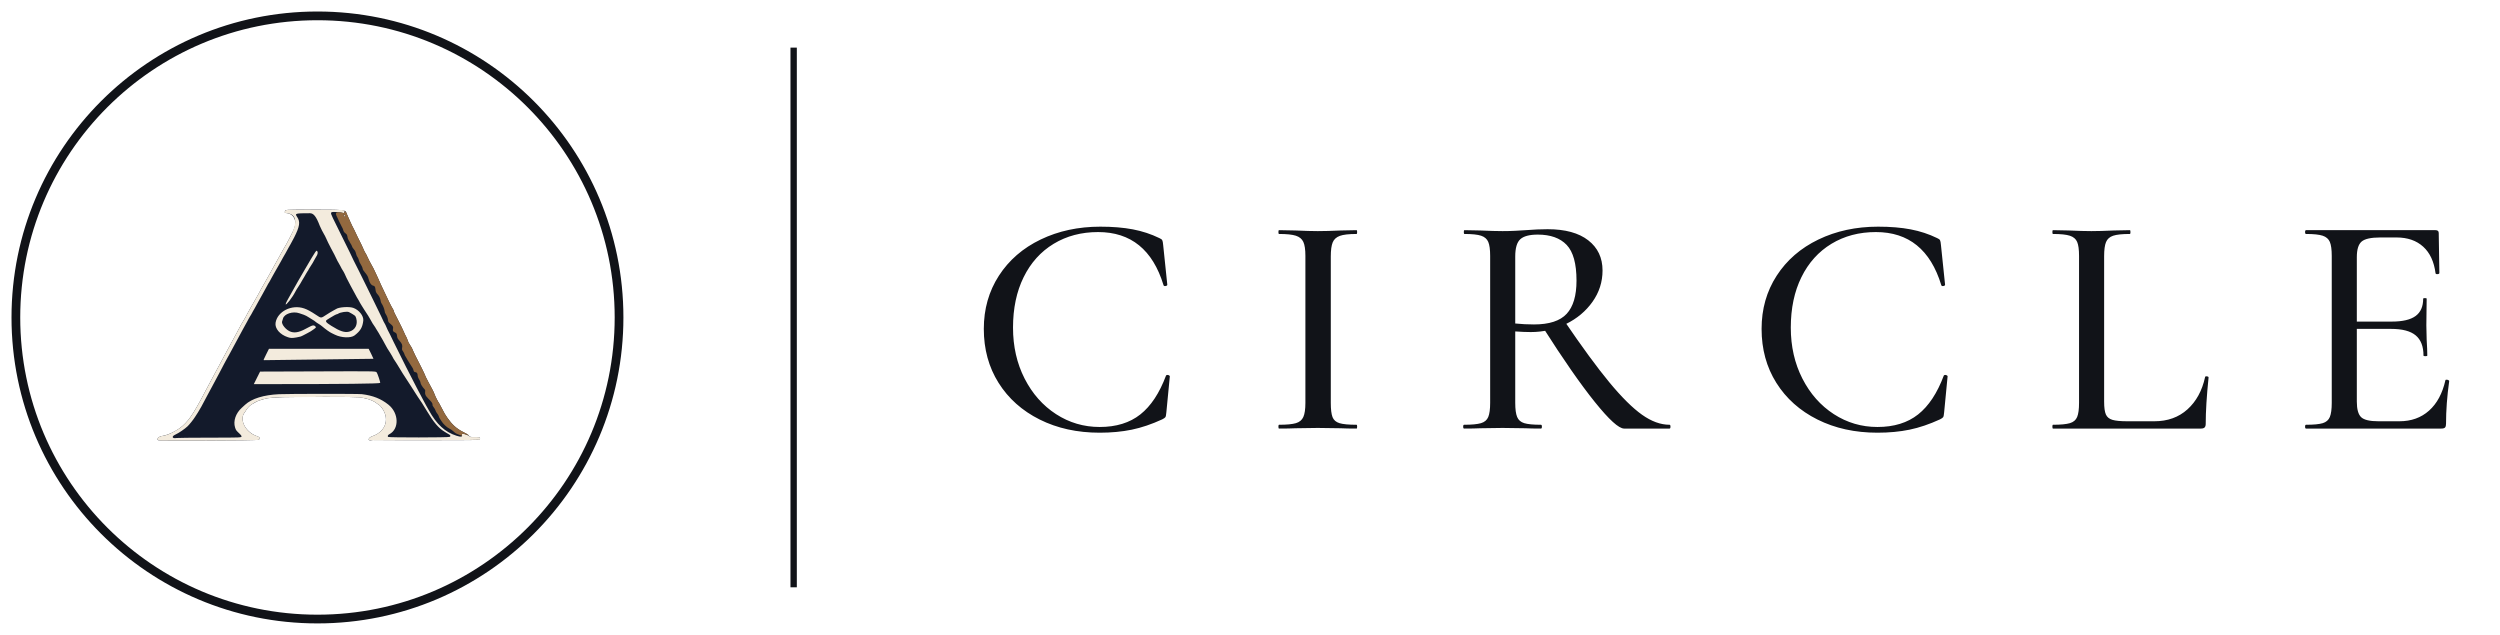
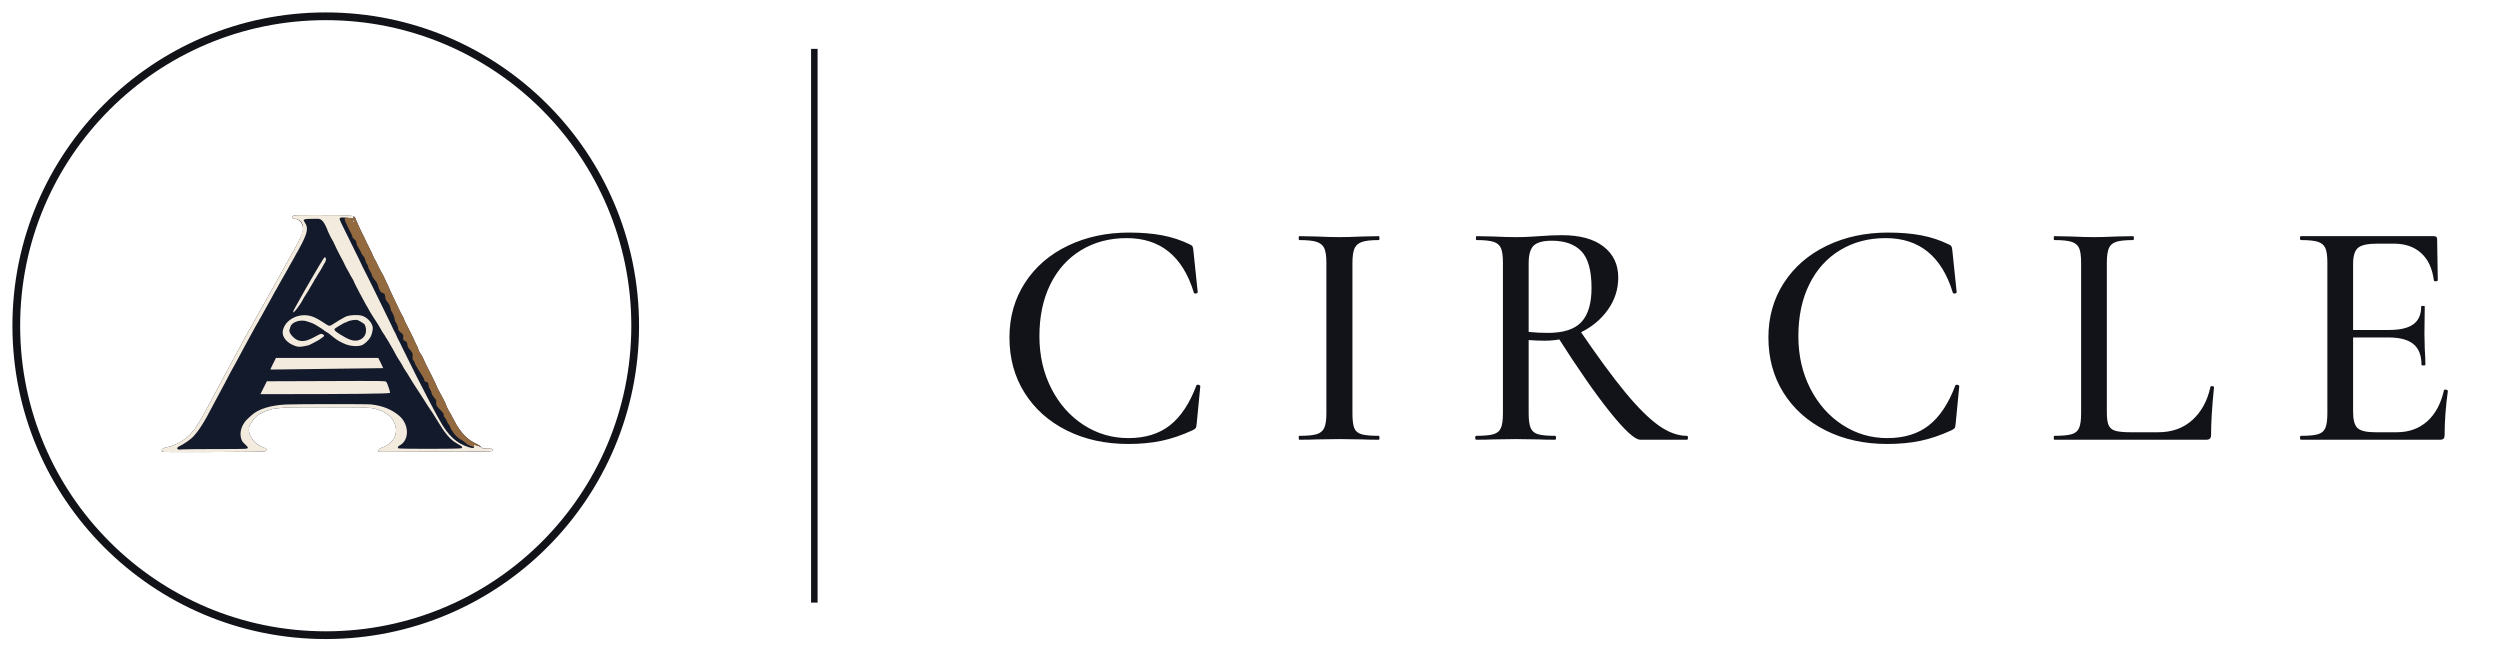
- <svg xmlns="http://www.w3.org/2000/svg" viewBox="44 60 315 80" role="img" aria-label="A Circle">
-   <circle cx="84" cy="100" r="38" fill="none" stroke="#111318" stroke-width="1.1" />
+ <svg xmlns="http://www.w3.org/2000/svg" viewBox="44 60 307 80" role="img" aria-label="A Circle">
+   <circle cx="84" cy="100" r="38" fill="none" stroke="#111318" stroke-width="0.95" />
  <g transform="matrix(0.0397 0 0 0.0397 53.750 81.681)">
    <path fill="#131A2B" d="M266.2,852.0C258.6,851.6 255.7,851.1 255.0,850.0C251.6,844.7 259.1,838.9 272.1,836.9C289.5,834.2 318.3,819.6 334.3,805.3C357.7,784.4 372.0,761.6 424.7,660.5C436.3,638.3 469.2,577.2 475.0,567.0C477.0,563.4 483.1,552.2 488.5,542.0C493.9,531.8 501.4,518.0 505.2,511.3C508.9,504.5 512.0,498.8 512.0,498.5C512.0,497.5 526.1,472.6 529.1,468.3C530.7,466.1 532.9,462.2 534.0,459.8C535.7,456.0 542.4,443.7 553.2,424.6C555.0,421.3 558.9,414.6 561.9,409.6C568.0,399.2 582.4,373.2 583.2,371.0C583.7,369.6 589.2,360.0 598.1,345.0C604.2,334.6 614.3,316.4 626.8,293.5C633.6,280.9 641.6,266.4 644.5,261.5C647.3,256.6 651.6,248.9 654.0,244.5C656.4,240.1 659.5,234.7 661.0,232.5C662.5,230.3 664.0,227.7 664.4,226.6C664.7,225.6 669.7,216.1 675.4,205.5C691.0,176.7 694.1,165.0 690.0,151.0C686.5,139.3 677.1,131.6 664.5,130.3C658.3,129.6 657.1,128.4 658.8,124.5C661.3,119.1 660.2,119.2 731.5,119.1C850.2,119.1 850.9,119.2 854.4,131.0C855.2,133.5 857.7,139.4 860.0,144.0C862.4,148.7 865.4,155.4 866.7,159.0C868.1,162.6 870.4,167.5 871.8,170.0C873.3,172.5 876.6,179.0 879.2,184.5C886.1,199.5 893.7,214.9 896.4,220.0C899.4,225.4 904.7,236.9 908.9,246.8C910.6,250.8 913.3,256.0 914.9,258.3C916.6,260.6 918.8,265.0 919.9,268.0C921.7,272.8 929.6,287.9 939.9,306.2C941.6,309.3 945.5,317.6 948.6,324.6C951.6,331.6 954.5,337.9 955.0,338.5C955.5,339.1 957.1,342.8 958.6,346.6C960.0,350.4 962.0,354.9 963.0,356.5C964.0,358.1 968.7,368.1 973.4,378.5C984.8,403.4 997.4,428.8 1001.1,434.2C1002.7,436.6 1004.3,440.1 1004.6,442.1C1004.9,444.1 1006.3,447.5 1007.6,449.6C1008.8,451.8 1012.3,458.4 1015.2,464.5C1020.2,474.9 1023.3,481.1 1029.3,492.5C1030.8,495.2 1033.9,502.0 1036.2,507.5C1038.5,513.0 1041.7,519.6 1043.3,522.2C1044.8,524.8 1047.2,530.3 1048.4,534.4C1049.7,538.5 1052.1,543.6 1053.8,545.7C1057.4,550.3 1063.4,561.2 1064.9,566.0C1065.9,569.3 1074.7,586.9 1090.7,618.0C1094.3,624.9 1098.4,633.4 1100.0,637.0C1101.5,640.6 1104.2,646.8 1106.0,650.9C1107.7,654.9 1111.7,662.6 1114.7,667.9C1117.8,673.2 1121.0,679.1 1121.8,681.0C1122.6,682.9 1125.0,687.4 1127.1,691.0C1129.2,694.6 1132.3,701.4 1134.0,706.2C1136.5,713.3 1144.8,729.5 1148.0,733.5C1148.4,734.0 1151.7,740.0 1155.1,746.8C1166.0,767.8 1166.8,769.2 1174.3,780.0C1189.1,801.3 1203.7,814.6 1223.6,824.4C1234.3,829.7 1238.6,832.4 1242.1,836.2C1246.7,841.0 1246.7,841.0 1260.8,841.0C1275.6,841.0 1278.0,841.7 1278.0,845.9C1278.0,850.4 1278.3,850.4 1211.6,850.8C1104.9,851.3 944.8,851.1 941.9,850.5C940.3,850.1 936.6,850.4 933.6,851.1C919.6,854.2 922.3,843.1 936.6,838.1C981.4,822.5 993.0,778.5 961.8,742.8C960.5,741.4 957.5,739.0 955.0,737.5C952.5,736.0 949.5,733.9 948.3,732.8C943.5,728.4 927.1,721.2 917.0,719.0C914.0,718.4 909.9,717.4 908.0,717.0C894.2,713.5 867.5,713.1 694.0,713.9C634.7,714.2 604.9,716.1 592.5,720.4C590.3,721.2 584.9,722.8 580.6,724.0C573.1,726.0 566.7,729.2 552.9,737.5C547.0,741.1 538.5,750.1 535.5,756.0C534.5,757.9 532.4,761.1 530.8,763.1C513.3,784.9 532.4,823.8 567.0,837.0C579.6,841.8 581.0,843.3 577.1,848.1C575.4,850.2 574.6,850.4 561.4,850.6C553.8,850.7 536.7,851.0 523.5,851.4C494.5,852.2 280.7,852.7 266.2,852.0Z" />
    <path fill="#F3EBDD" d="M266.6,852.2C245.6,851.6 251.6,839.6 274.3,836.5C288.9,834.5 319.2,818.8 334.3,805.3C357.7,784.4 372.0,761.6 424.7,660.5C436.3,638.3 469.2,577.2 475.0,567.0C477.0,563.4 483.1,552.2 488.5,542.0C493.9,531.8 501.4,518.0 505.2,511.3C508.9,504.5 512.0,498.8 512.0,498.5C512.0,497.5 526.1,472.6 529.1,468.3C530.7,466.1 532.9,462.2 534.0,459.8C535.7,456.0 542.4,443.7 553.2,424.6C555.0,421.3 558.9,414.6 561.9,409.6C568.0,399.2 582.4,373.2 583.2,371.0C583.7,369.6 589.2,360.0 598.1,345.0C604.2,334.6 614.3,316.4 626.8,293.5C633.6,280.9 641.6,266.4 644.5,261.5C647.3,256.6 651.6,248.9 654.0,244.5C656.4,240.1 659.5,234.7 661.0,232.5C662.5,230.3 664.0,227.7 664.4,226.6C664.7,225.6 669.7,216.1 675.4,205.5C699.9,160.2 695.9,133.8 663.9,130.2C656.8,129.4 656.2,128.8 659.0,124.2C662.1,119.1 661.8,119.2 731.6,119.2C840.7,119.2 848.0,119.5 848.0,124.1C848.0,129.2 846.3,131.0 842.8,129.6C838.3,127.7 810.5,125.6 808.0,127.0C802.8,129.8 802.8,129.9 821.6,167.8C865.2,255.9 875.9,277.7 876.5,280.0C876.9,281.4 878.0,283.6 879.0,285.0C879.9,286.4 886.9,300.1 894.4,315.5C902.0,330.9 912.2,351.6 917.1,361.5C922.0,371.4 932.8,393.4 941.1,410.5C949.3,427.6 959.7,448.8 964.1,457.7C968.4,466.6 972.0,474.3 972.0,474.7C972.0,475.2 973.2,477.3 974.6,479.4C976.1,481.5 978.9,487.4 981.0,492.5C983.1,497.6 986.3,504.4 988.2,507.6C990.1,510.9 992.2,515.1 993.0,517.0C993.8,518.9 998.5,528.8 1003.6,539.0C1024.6,581.5 1040.2,612.8 1042.9,618.0C1044.5,621.0 1046.7,625.3 1047.8,627.5C1051.2,634.7 1075.2,681.5 1076.0,682.5C1077.0,683.8 1086.5,701.8 1095.5,719.5C1099.4,727.3 1104.2,736.3 1106.2,739.5C1108.1,742.8 1112.3,750.2 1115.5,756.0C1140.3,800.9 1167.1,825.5 1203.5,836.9C1218.0,841.4 1222.0,840.8 1220.6,834.0C1220.2,831.8 1220.5,830.8 1221.5,830.3C1224.0,829.4 1240.2,835.1 1243.8,838.1C1245.6,839.7 1247.8,841.0 1248.8,841.1C1249.7,841.1 1256.1,841.1 1262.8,841.0C1271.0,840.9 1275.7,841.3 1276.6,842.1C1278.3,843.5 1278.4,848.6 1276.8,849.6C1275.2,850.6 1080.9,851.6 961.0,851.2C945.9,851.1 931.7,851.2 929.5,851.3C919.5,851.8 924.7,842.3 936.6,838.1C981.4,822.5 993.0,778.5 961.8,742.8C960.5,741.4 957.5,739.0 955.0,737.5C952.5,736.0 949.5,733.9 948.3,732.8C943.5,728.4 927.1,721.2 917.0,719.0C914.0,718.4 909.9,717.4 908.0,717.0C894.3,713.5 824.8,712.6 701.5,714.3C655.0,714.9 661.0,714.8 644.0,714.8C631.1,714.8 605.3,717.1 598.0,719.0C577.4,724.2 567.1,728.2 559.5,733.5C557.9,734.7 554.4,736.8 551.9,738.3C546.9,741.1 538.4,750.3 535.5,756.0C534.5,757.9 532.4,761.1 530.8,763.1C513.3,784.9 533.0,824.9 567.2,837.0C580.0,841.6 581.3,843.0 577.1,848.1C575.3,850.4 574.6,850.5 561.3,850.6C553.7,850.7 536.7,851.0 523.5,851.4C499.5,852.1 285.3,852.8 266.6,852.2ZM314.8,844.0C317.7,843.5 360.6,843.0 418.1,842.9C523.1,842.8 521.0,842.9 521.0,838.1C521.0,837.1 518.4,833.8 515.3,830.9C503.7,820.0 503.2,819.3 500.4,810.4C494.1,790.3 502.6,765.4 521.7,748.2C524.9,745.3 529.8,740.8 532.5,738.3C553.8,718.9 591.1,707.3 639.9,705.0C670.3,703.6 891.4,703.4 903.0,704.9C937.9,709.2 963.6,719.3 987.3,738.3C1020.6,764.9 1022.0,815.7 989.9,832.1C985.5,834.3 983.8,838.2 986.2,840.6C988.5,842.9 1178.3,842.7 1181.8,840.4C1185.4,838.1 1184.3,834.9 1179.1,832.3C1176.7,831.1 1173.1,829.0 1171.1,827.7C1169.1,826.4 1165.8,824.3 1163.7,823.0C1146.7,813.0 1130.1,793.3 1110.0,759.5C1103.8,749.0 1096.4,737.1 1093.7,733.0C1090.9,728.9 1084.9,720.0 1080.4,713.3C1075.8,706.6 1071.4,699.7 1070.5,697.9C1069.5,696.2 1063.7,687.0 1057.6,677.6C1033.1,640.3 1030.8,636.8 1014.5,609.5C1011.8,604.9 1008.8,600.3 1007.9,599.3C1006.0,597.2 1001.0,588.7 999.3,584.7C998.2,582.3 988.5,566.6 984.0,560.0C983.0,558.5 981.0,554.9 979.5,552.0C976.2,545.2 963.3,522.4 961.0,519.0C960.0,517.5 958.0,514.0 956.6,511.2C955.1,508.3 952.4,503.9 950.5,501.4C948.6,498.9 947.0,496.4 947.0,495.8C947.0,495.2 945.1,492.2 942.8,489.0C938.6,483.4 936.2,479.3 929.2,466.6C926.0,460.5 922.2,454.5 910.7,437.2C907.3,432.0 903.5,426.1 902.4,423.9C901.2,421.8 898.8,417.8 897.1,415.2C895.4,412.5 894.0,409.9 894.0,409.3C894.0,408.8 892.7,406.5 891.2,404.4C889.6,402.3 885.2,394.4 881.3,386.9C877.3,379.4 870.8,367.3 866.7,359.9C858.9,345.7 848.0,323.8 848.0,322.3C848.0,321.8 846.7,319.4 845.2,316.9C839.8,308.4 836.4,302.5 835.0,299.0C834.2,297.1 831.7,292.5 829.4,288.9C827.1,285.3 823.8,279.1 822.1,275.2C819.1,268.3 813.8,258.0 804.8,241.5C799.4,231.5 792.1,216.6 788.4,208.0C786.9,204.4 784.7,200.2 783.5,198.5C781.1,195.1 771.5,176.3 769.5,171.0C758.2,141.3 749.9,130.6 738.0,130.6C691.1,130.7 689.7,131.1 697.5,142.4C708.0,157.8 705.8,172.6 687.8,207.9C682.3,218.7 677.2,228.2 676.5,229.0C675.8,229.8 673.5,233.9 671.3,238.0C664.8,250.2 656.2,265.7 652.1,272.3C650.0,275.7 647.2,281.0 645.7,284.0C644.2,287.0 640.5,293.6 637.5,298.5C634.4,303.4 629.4,312.2 626.3,318.0C623.2,323.8 618.5,332.2 615.9,336.6C613.2,341.1 611.0,345.2 611.0,345.7C611.0,346.3 609.6,348.6 607.9,351.0C606.1,353.4 603.9,357.3 602.9,359.6C601.8,361.9 599.3,366.7 597.1,370.2C595.0,373.6 590.2,382.4 586.5,389.5C582.8,396.6 577.0,407.0 573.7,412.4C570.5,417.9 567.1,423.9 566.3,425.9C565.4,427.9 563.9,430.8 562.8,432.3C561.7,433.9 559.4,437.7 557.8,440.8C554.0,448.3 550.5,454.3 546.4,460.7C544.5,463.6 543.0,466.3 543.0,466.7C543.0,467.2 541.4,470.2 539.4,473.5C537.4,476.8 531.7,487.1 526.7,496.5C512.2,523.8 511.6,525.0 505.6,535.5C500.2,544.9 497.0,550.8 483.2,577.0C480.2,582.7 476.7,589.1 475.4,591.1C474.1,593.1 470.3,600.1 466.9,606.6C463.5,613.2 456.5,626.4 451.5,636.0C446.4,645.6 436.8,663.6 430.1,676.0C423.3,688.4 415.2,703.5 412.1,709.5C395.4,741.3 388.6,753.7 382.5,763.1C378.8,768.8 374.6,775.3 373.2,777.5C367.8,786.1 356.4,800.3 349.8,806.8C341.2,815.1 321.6,828.5 310.2,833.6C297.9,839.3 301.1,846.6 314.8,844.0ZM569.9,653.1L579.9,633.2L759.2,632.6C942.3,631.9 946.3,631.9 949.6,635.3C952.1,637.8 961.9,666.8 961.0,669.1C959.9,671.7 844.4,673.0 609.8,673.0L560.0,673.0L569.9,653.1ZM599.0,579.0L608.0,561.0L766.3,561.0L924.5,561.0L932.3,576.6C936.6,585.2 939.9,592.4 939.7,592.6C939.5,592.8 612.9,597.0 592.8,597.0C590.0,597.0 590.0,597.0 599.0,579.0ZM668.0,524.1C642.8,515.9 626.2,496.4 629.0,478.4C634.7,442.2 680.5,419.2 719.8,432.8C730.4,436.5 740.3,441.8 758.1,453.6C774.0,464.2 773.0,464.2 789.9,453.1C797.4,448.2 807.1,442.3 811.5,440.0C815.9,437.7 820.0,435.4 820.5,435.0C828.6,428.7 861.5,426.2 875.3,430.9C893.6,437.1 909.1,456.7 907.4,471.5C904.9,493.0 898.3,504.2 879.8,518.4C867.9,527.4 838.0,526.3 817.3,516.1C813.9,514.5 809.7,512.4 807.8,511.5C800.8,508.3 788.0,499.2 775.9,488.9C772.9,486.4 768.1,483.0 765.1,481.4C762.2,479.9 757.9,476.9 755.6,474.9C753.4,472.9 749.6,470.3 747.4,469.2C745.1,468.0 739.5,464.5 734.9,461.4C729.9,458.0 723.5,454.6 718.6,452.9C714.1,451.4 707.8,449.2 704.5,448.1C684.0,440.8 656.2,450.0 652.5,465.2C651.7,468.1 650.6,471.9 649.9,473.6C646.3,482.5 663.0,502.4 677.8,507.0C692.7,511.6 706.9,507.9 735.2,491.9C746.0,485.9 750.4,485.2 754.4,488.9C757.7,492.0 757.7,493.4 754.4,495.7C753.0,496.7 750.5,498.6 748.8,499.9C745.0,503.0 736.6,508.1 729.8,511.4C726.9,512.9 721.1,515.9 717.0,518.1C709.7,522.0 706.4,523.0 695.0,524.9C681.1,527.2 676.9,527.1 668.0,524.1ZM862.5,506.5C881.3,501.6 890.6,484.4 885.1,464.5C884.0,460.6 882.3,456.9 881.3,456.2C875.6,452.1 872.1,449.9 868.5,448.0C866.3,446.9 863.4,445.3 862.0,444.5C856.8,441.4 834.6,444.7 827.5,449.6C826.4,450.4 824.9,451.0 824.0,451.0C822.0,451.0 811.4,456.6 800.6,463.5C798.0,465.1 794.5,467.4 792.7,468.5C785.6,473.0 788.3,476.9 806.0,488.0C833.6,505.4 848.3,510.1 862.5,506.5ZM661.0,419.2C661.0,417.5 664.2,410.6 668.0,404.0C670.0,400.4 676.7,388.5 682.8,377.5C693.1,358.8 705.1,337.8 721.7,309.5C759.2,245.5 758.7,246.2 761.8,252.1C763.7,255.7 762.4,261.8 758.5,267.5C756.7,270.2 754.6,273.9 753.9,275.5C751.8,280.5 743.3,294.6 735.8,305.7C734.3,308.0 733.0,310.3 733.0,310.8C733.0,311.4 731.9,313.2 730.5,314.8C729.1,316.5 727.1,319.8 726.0,322.2C725.0,324.6 722.8,328.3 721.3,330.5C719.7,332.7 716.0,339.0 713.0,344.5C710.1,350.0 704.9,358.6 701.4,363.7C697.9,368.7 693.5,376.1 691.5,380.1C682.5,397.9 661.0,425.5 661.0,419.2ZM846.7,140.2C844.9,138.2 844.5,135.4 845.9,134.6C847.1,133.8 848.7,135.9 849.5,139.3C850.3,142.4 849.1,142.8 846.7,140.2Z" />
    <path fill="#93693F" d="M1214.0,834.6C1202.3,830.4 1199.7,828.9 1193.6,823.1C1189.8,819.5 1184.9,816.1 1180.6,814.1C1172.6,810.5 1160.3,798.8 1155.5,790.4C1153.9,787.7 1151.6,784.1 1150.4,782.5C1149.2,780.9 1147.7,777.5 1147.0,775.0C1146.3,772.5 1144.1,768.7 1142.0,766.2C1139.7,763.6 1137.5,759.7 1136.6,756.7C1135.7,753.8 1133.3,749.4 1131.0,746.7C1127.8,742.7 1127.0,741.1 1127.2,738.0C1127.3,733.8 1124.3,729.4 1113.8,719.1C1105.2,710.5 1102.8,705.7 1103.6,698.1C1104.3,692.2 1104.2,691.8 1101.2,688.7C1095.3,682.5 1089.0,672.2 1089.0,668.7C1089.0,666.8 1087.8,663.5 1086.2,660.9C1081.8,653.8 1079.8,648.5 1079.8,644.0C1079.9,639.1 1076.6,635.0 1072.6,635.0C1069.2,635.0 1067.3,632.8 1066.5,627.9C1066.1,625.5 1064.0,621.3 1061.4,617.7C1059.0,614.3 1055.8,609.3 1054.3,606.6C1052.7,604.0 1050.0,599.6 1048.2,596.9C1046.5,594.2 1045.0,591.7 1045.0,591.2C1045.0,590.8 1043.7,588.6 1042.1,586.4C1040.5,584.3 1038.7,580.5 1038.0,578.1C1037.4,575.7 1035.3,571.4 1033.3,568.6C1030.1,564.0 1029.9,563.1 1030.5,559.0C1032.2,549.0 1030.9,545.4 1022.1,535.1C1016.1,528.1 1015.4,526.8 1014.5,520.0C1013.5,512.7 1012.7,511.3 1007.6,508.9C1001.9,506.3 1000.5,503.6 1001.7,497.7C1003.1,491.5 1001.5,488.3 994.4,482.5C987.7,477.1 986.1,474.8 986.0,470.4C986.0,465.8 982.4,456.1 978.9,451.2C976.5,447.9 975.6,445.2 975.0,440.2C974.2,433.8 969.6,422.8 964.9,416.0C964.0,414.6 962.9,411.5 962.6,409.0C961.6,402.0 958.1,393.9 954.0,389.5C948.2,383.1 946.9,380.3 946.1,372.5C945.3,364.3 943.6,361.5 938.9,360.5C932.5,359.1 927.7,352.2 924.5,340.0C922.2,331.3 920.1,327.4 912.5,318.4C907.5,312.4 905.9,309.6 905.4,306.3C905.1,304.0 903.5,300.0 901.9,297.5C897.2,290.1 894.1,283.5 893.0,278.3C892.4,275.7 890.8,272.1 889.4,270.2C886.9,267.0 885.2,262.6 883.0,254.1C882.3,251.3 880.3,248.0 877.4,245.0C874.8,242.2 872.4,238.5 871.6,235.7C870.9,233.2 869.1,229.7 867.6,227.8C866.2,225.9 865.0,223.8 865.0,223.3C865.0,222.7 863.5,220.0 861.6,217.3C859.4,214.1 857.9,210.5 857.5,207.4C856.5,200.1 855.2,197.4 851.1,194.6C846.9,191.7 844.5,188.0 843.5,183.0C843.1,181.1 841.1,176.6 838.9,173.0C836.8,169.4 833.3,162.4 831.2,157.5C829.0,152.5 825.9,145.8 824.2,142.5C817.8,130.2 819.9,126.6 832.5,127.7C836.4,128.0 841.0,128.9 842.8,129.6C846.1,130.9 846.1,130.9 847.2,127.9C849.0,122.8 852.1,124.3 854.6,131.5C855.7,134.8 858.4,140.9 860.5,145.0C862.6,149.1 865.4,155.4 866.7,159.0C868.1,162.6 870.4,167.5 871.8,170.0C873.3,172.5 876.6,179.0 879.2,184.5C886.1,199.5 893.7,214.9 896.4,220.0C899.4,225.4 904.7,236.9 908.9,246.8C910.6,250.8 913.3,256.0 914.9,258.3C916.6,260.6 918.8,265.0 919.9,268.0C921.7,272.8 929.6,287.9 939.9,306.2C941.6,309.3 945.5,317.6 948.6,324.6C951.6,331.6 954.5,337.9 955.0,338.5C955.5,339.1 957.1,342.8 958.6,346.6C960.0,350.4 962.0,354.9 963.0,356.5C964.0,358.1 968.7,368.1 973.4,378.5C984.8,403.4 997.4,428.8 1001.1,434.2C1002.7,436.6 1004.3,440.1 1004.6,442.1C1004.9,444.1 1006.3,447.5 1007.6,449.6C1008.8,451.8 1012.3,458.4 1015.2,464.5C1020.2,474.9 1023.3,481.1 1029.3,492.5C1030.8,495.2 1033.9,502.0 1036.2,507.5C1038.5,513.0 1041.7,519.6 1043.3,522.2C1044.8,524.8 1047.2,530.3 1048.4,534.4C1049.7,538.5 1052.1,543.6 1053.8,545.7C1057.4,550.3 1063.4,561.2 1064.9,566.0C1065.9,569.3 1074.7,586.9 1090.7,618.0C1094.3,624.9 1098.4,633.4 1100.0,637.0C1101.5,640.6 1104.2,646.8 1106.0,650.9C1107.7,654.9 1111.7,662.6 1114.7,667.9C1117.8,673.2 1121.0,679.1 1121.8,681.0C1122.6,682.9 1125.0,687.4 1127.1,691.0C1129.2,694.6 1132.3,701.4 1134.0,706.2C1136.5,713.3 1144.8,729.5 1148.0,733.5C1148.4,734.0 1151.7,740.0 1155.1,746.8C1166.0,767.8 1166.8,769.2 1174.3,780.0C1189.5,802.0 1203.6,814.5 1225.3,825.3C1244.6,834.9 1246.5,837.2 1231.3,832.4C1221.6,829.3 1219.8,829.6 1220.6,834.0C1221.0,835.6 1221.1,837.0 1220.9,837.0C1220.7,837.0 1217.6,835.9 1214.0,834.6ZM849.5,139.3C848.7,135.9 847.1,133.8 845.9,134.6C844.5,135.4 844.9,138.2 846.7,140.2C849.1,142.8 850.3,142.4 849.5,139.3Z" />
  </g>
  <rect x="143.6" y="66" width="0.8" height="68" fill="#111318" />
-   <path fill="#111318" d="M182.64 88.56Q184.96 88.56 186.74 88.90Q188.52 89.24 190.08 90L190.08 90Q190.36 90.12 190.44 90.26Q190.52 90.40 190.56 90.88L190.56 90.88L191.08 95.88Q191.08 96 190.86 96.04Q190.64 96.08 190.60 95.92L190.60 95.92Q188.56 89.24 182.36 89.24L182.36 89.24Q179.20 89.24 176.76 90.72Q174.32 92.20 172.98 94.92Q171.64 97.64 171.64 101.28L171.64 101.28Q171.64 104.84 173.10 107.70Q174.56 110.56 177.06 112.18Q179.56 113.80 182.56 113.80L182.56 113.80Q185.68 113.80 187.68 112.22Q189.68 110.64 190.92 107.32L190.92 107.32Q190.96 107.24 191.12 107.24L191.12 107.24Q191.20 107.24 191.30 107.30Q191.40 107.36 191.40 107.40L191.40 107.40L190.96 111.96Q190.92 112.44 190.84 112.56Q190.76 112.68 190.44 112.84L190.44 112.84Q188.44 113.76 186.60 114.14Q184.76 114.52 182.56 114.52L182.56 114.52Q178.32 114.52 175 112.86Q171.68 111.20 169.82 108.24Q167.96 105.28 167.96 101.44L167.96 101.44Q167.96 97.68 169.86 94.74Q171.76 91.80 175.12 90.18Q178.48 88.56 182.64 88.56L182.64 88.56Z M211.68 110.76Q211.68 112 211.90 112.56Q212.12 113.12 212.78 113.32Q213.44 113.52 214.92 113.52L214.92 113.52Q215 113.52 215 113.76Q215 114 214.92 114L214.92 114Q213.64 114 212.92 113.96L212.92 113.96L210.04 113.92L207.24 113.96Q206.48 114 205.16 114L205.16 114Q205.08 114 205.08 113.76Q205.08 113.52 205.16 113.52L205.16 113.52Q206.60 113.52 207.28 113.32Q207.96 113.12 208.22 112.54Q208.48 111.96 208.48 110.76L208.48 110.76L208.48 92.24Q208.48 91.04 208.22 90.48Q207.96 89.92 207.28 89.70Q206.60 89.48 205.16 89.48L205.16 89.48Q205.08 89.48 205.08 89.24Q205.08 89 205.16 89L205.16 89L207.24 89.04Q209 89.12 210.04 89.12L210.04 89.12Q211.20 89.12 212.96 89.04L212.96 89.04L214.92 89Q215 89 215 89.24Q215 89.48 214.92 89.48L214.92 89.48Q213.48 89.48 212.82 89.72Q212.16 89.96 211.92 90.54Q211.68 91.12 211.68 92.32L211.68 92.32L211.68 110.76Z M248.64 114Q247.64 114 244.94 110.64Q242.24 107.28 238.40 101.24L238.40 101.24L241.08 100.40Q244.48 105.40 246.80 108.20Q249.12 111 250.90 112.26Q252.68 113.52 254.36 113.52L254.36 113.52Q254.48 113.52 254.48 113.76Q254.48 114 254.36 114L254.36 114L248.64 114ZM239.00 88.88Q242.32 88.88 244.12 90.28Q245.92 91.68 245.92 94.08L245.92 94.08Q245.92 96.24 244.66 98.02Q243.40 99.80 241.32 100.82Q239.24 101.84 236.88 101.84L236.88 101.84Q236.04 101.84 234.92 101.76L234.92 101.76L234.92 110.76Q234.92 111.96 235.16 112.54Q235.40 113.12 236.06 113.32Q236.72 113.52 238.16 113.52L238.16 113.52Q238.28 113.52 238.28 113.76Q238.28 114 238.16 114L238.16 114Q236.92 114 236.20 113.96L236.20 113.96L233.32 113.92L230.52 113.96Q229.76 114 228.48 114L228.48 114Q228.36 114 228.36 113.76Q228.36 113.52 228.48 113.52L228.48 113.52Q229.92 113.52 230.60 113.32Q231.28 113.12 231.52 112.54Q231.76 111.96 231.76 110.76L231.76 110.76L231.76 92.24Q231.76 91.04 231.52 90.48Q231.28 89.92 230.62 89.70Q229.96 89.48 228.52 89.48L228.52 89.48Q228.44 89.48 228.44 89.24Q228.44 89 228.52 89L228.52 89L230.52 89.04Q232.28 89.12 233.32 89.12L233.32 89.12Q234.16 89.12 234.92 89.08Q235.68 89.04 236.24 89L236.24 89Q237.76 88.88 239.00 88.88L239.00 88.88ZM242.64 95.36Q242.64 92.16 241.40 90.86Q240.16 89.56 237.76 89.56L237.76 89.56Q236.20 89.56 235.56 90.14Q234.92 90.72 234.92 92.32L234.92 92.32L234.92 100.76Q236.08 100.88 237.28 100.88L237.28 100.88Q240.16 100.88 241.40 99.54Q242.64 98.20 242.64 95.36L242.64 95.36Z M280.64 88.56Q282.96 88.56 284.74 88.90Q286.52 89.24 288.08 90L288.08 90Q288.36 90.12 288.44 90.26Q288.52 90.40 288.56 90.88L288.56 90.88L289.08 95.88Q289.08 96 288.86 96.04Q288.64 96.08 288.60 95.92L288.60 95.92Q286.56 89.24 280.36 89.24L280.36 89.24Q277.20 89.24 274.76 90.72Q272.32 92.20 270.98 94.92Q269.64 97.64 269.64 101.28L269.64 101.28Q269.64 104.84 271.10 107.70Q272.56 110.56 275.06 112.18Q277.56 113.80 280.56 113.80L280.56 113.80Q283.68 113.80 285.68 112.22Q287.68 110.64 288.92 107.32L288.92 107.32Q288.96 107.24 289.12 107.24L289.12 107.24Q289.20 107.24 289.30 107.30Q289.40 107.36 289.40 107.40L289.40 107.40L288.96 111.96Q288.92 112.44 288.84 112.56Q288.76 112.68 288.44 112.84L288.44 112.84Q286.44 113.76 284.60 114.14Q282.76 114.52 280.56 114.52L280.56 114.52Q276.32 114.52 273 112.86Q269.68 111.20 267.82 108.24Q265.96 105.28 265.96 101.44L265.96 101.44Q265.96 97.68 267.86 94.74Q269.76 91.80 273.12 90.18Q276.48 88.56 280.64 88.56L280.64 88.56Z M309.12 110.60Q309.12 111.72 309.34 112.22Q309.56 112.72 310.16 112.90Q310.76 113.08 312.04 113.08L312.04 113.08L315.44 113.08Q317.96 113.08 319.62 111.58Q321.28 110.08 321.84 107.52L321.84 107.52Q321.84 107.40 322.06 107.42Q322.28 107.44 322.28 107.56L322.28 107.56Q321.92 111.08 321.92 113.40L321.92 113.40Q321.92 113.72 321.78 113.86Q321.64 114 321.32 114L321.32 114L302.68 114Q302.60 114 302.60 113.76Q302.60 113.52 302.68 113.52L302.68 113.52Q304.12 113.52 304.80 113.32Q305.48 113.12 305.72 112.54Q305.96 111.96 305.96 110.76L305.96 110.76L305.96 92.24Q305.96 91.04 305.72 90.48Q305.48 89.92 304.80 89.70Q304.12 89.48 302.68 89.48L302.68 89.48Q302.60 89.48 302.60 89.24Q302.60 89 302.68 89L302.68 89L304.68 89.04Q306.44 89.12 307.52 89.12L307.52 89.12Q308.60 89.12 310.36 89.04L310.36 89.04L312.36 89Q312.44 89 312.44 89.24Q312.44 89.48 312.36 89.48L312.36 89.48Q310.92 89.48 310.26 89.70Q309.60 89.92 309.36 90.50Q309.12 91.08 309.12 92.28L309.12 92.28L309.12 110.60Z M334.56 114Q334.44 114 334.44 113.76Q334.44 113.52 334.56 113.52L334.56 113.52Q336.00 113.52 336.66 113.32Q337.32 113.12 337.56 112.54Q337.80 111.96 337.80 110.76L337.80 110.76L337.80 92.24Q337.80 91.04 337.56 90.48Q337.32 89.92 336.66 89.70Q336.00 89.48 334.56 89.48L334.56 89.48Q334.44 89.48 334.44 89.24Q334.44 89 334.56 89L334.56 89L350.88 89Q351.28 89 351.28 89.36L351.28 89.36L351.36 94.40Q351.36 94.52 351.14 94.54Q350.92 94.56 350.88 94.44L350.88 94.44Q350.60 92.24 349.32 91.08Q348.04 89.92 345.96 89.92L345.96 89.92L343.92 89.92Q342.16 89.92 341.56 90.44Q340.96 90.96 340.96 92.40L340.96 92.40L340.96 110.60Q340.96 112.04 341.50 112.56Q342.04 113.08 343.68 113.08L343.68 113.08L346.32 113.08Q348.56 113.08 350.06 111.74Q351.56 110.40 352.12 107.92L352.12 107.92Q352.12 107.84 352.28 107.84L352.28 107.84Q352.40 107.84 352.50 107.90Q352.60 107.96 352.60 108L352.60 108Q352.20 110.88 352.20 113.40L352.20 113.40Q352.20 113.72 352.08 113.86Q351.96 114 351.60 114L351.60 114L334.56 114ZM349.36 104.80Q349.36 103.08 348.38 102.26Q347.40 101.44 345.28 101.44L345.28 101.44L339.44 101.44L339.44 100.52L345.36 100.52Q347.40 100.52 348.36 99.82Q349.32 99.12 349.32 97.64L349.32 97.64Q349.32 97.56 349.54 97.56Q349.76 97.56 349.76 97.64L349.76 97.64L349.72 101L349.76 102.80Q349.84 104.08 349.84 104.80L349.84 104.80Q349.84 104.88 349.60 104.88Q349.36 104.88 349.36 104.80L349.36 104.80Z" />
+   <path fill="#111318" d="M182.64 88.56Q184.96 88.56 186.74 88.90Q188.52 89.24 190.08 90L190.08 90Q190.36 90.12 190.44 90.26Q190.52 90.40 190.56 90.88L190.56 90.88L191.08 95.88Q191.08 96 190.86 96.04Q190.64 96.08 190.60 95.92L190.60 95.92Q188.56 89.24 182.36 89.24L182.36 89.24Q179.20 89.24 176.76 90.72Q174.32 92.20 172.98 94.92Q171.64 97.64 171.64 101.28L171.64 101.28Q171.64 104.84 173.10 107.70Q174.56 110.56 177.06 112.18Q179.56 113.80 182.56 113.80L182.56 113.80Q185.68 113.80 187.68 112.22Q189.68 110.64 190.92 107.32L190.92 107.32Q190.96 107.24 191.12 107.24L191.12 107.24Q191.20 107.24 191.30 107.30Q191.40 107.36 191.40 107.40L191.40 107.40L190.96 111.96Q190.92 112.44 190.84 112.56Q190.76 112.68 190.44 112.84L190.44 112.84Q188.44 113.76 186.60 114.14Q184.76 114.52 182.56 114.52L182.56 114.52Q178.32 114.52 175 112.86Q171.68 111.20 169.82 108.24Q167.96 105.28 167.96 101.44L167.96 101.44Q167.96 97.68 169.86 94.74Q171.76 91.80 175.12 90.18Q178.48 88.56 182.64 88.56L182.64 88.56Z M210.08 110.76Q210.08 112 210.30 112.56Q210.52 113.12 211.18 113.32Q211.84 113.52 213.32 113.52L213.32 113.52Q213.40 113.52 213.40 113.76Q213.40 114 213.32 114L213.32 114Q212.04 114 211.32 113.96L211.32 113.96L208.44 113.92L205.64 113.96Q204.88 114 203.56 114L203.56 114Q203.48 114 203.48 113.76Q203.48 113.52 203.56 113.52L203.56 113.52Q205 113.52 205.68 113.32Q206.36 113.12 206.62 112.54Q206.88 111.96 206.88 110.76L206.88 110.76L206.88 92.24Q206.88 91.04 206.62 90.48Q206.36 89.92 205.68 89.70Q205 89.48 203.56 89.48L203.56 89.48Q203.48 89.48 203.48 89.24Q203.48 89 203.56 89L203.56 89L205.64 89.04Q207.40 89.12 208.44 89.12L208.44 89.12Q209.60 89.12 211.36 89.04L211.36 89.04L213.32 89Q213.40 89 213.40 89.24Q213.40 89.48 213.32 89.48L213.32 89.48Q211.88 89.48 211.22 89.72Q210.56 89.96 210.32 90.54Q210.08 91.12 210.08 92.32L210.08 92.32L210.08 110.76Z M245.44 114Q244.44 114 241.74 110.64Q239.04 107.28 235.20 101.24L235.20 101.24L237.88 100.40Q241.28 105.40 243.60 108.20Q245.92 111 247.70 112.26Q249.48 113.52 251.16 113.52L251.16 113.52Q251.28 113.52 251.28 113.76Q251.28 114 251.16 114L251.16 114L245.44 114ZM235.80 88.88Q239.12 88.88 240.92 90.28Q242.72 91.68 242.72 94.08L242.72 94.08Q242.72 96.24 241.46 98.02Q240.20 99.80 238.12 100.82Q236.04 101.84 233.68 101.84L233.68 101.84Q232.84 101.84 231.72 101.76L231.72 101.76L231.72 110.76Q231.72 111.96 231.96 112.54Q232.20 113.12 232.86 113.32Q233.52 113.52 234.96 113.52L234.96 113.52Q235.08 113.52 235.08 113.76Q235.08 114 234.96 114L234.96 114Q233.72 114 233 113.96L233 113.96L230.12 113.92L227.32 113.96Q226.56 114 225.28 114L225.28 114Q225.16 114 225.16 113.76Q225.16 113.52 225.28 113.52L225.28 113.52Q226.72 113.52 227.40 113.32Q228.08 113.12 228.32 112.54Q228.56 111.96 228.56 110.76L228.56 110.76L228.56 92.24Q228.56 91.04 228.32 90.48Q228.08 89.92 227.42 89.70Q226.76 89.48 225.32 89.48L225.32 89.48Q225.24 89.48 225.24 89.24Q225.24 89 225.32 89L225.32 89L227.32 89.04Q229.08 89.12 230.12 89.12L230.12 89.12Q230.96 89.12 231.72 89.08Q232.48 89.04 233.04 89L233.04 89Q234.56 88.88 235.80 88.88L235.80 88.88ZM239.44 95.36Q239.44 92.16 238.20 90.86Q236.96 89.56 234.56 89.56L234.56 89.56Q233 89.56 232.36 90.14Q231.72 90.72 231.72 92.32L231.72 92.32L231.72 100.76Q232.88 100.88 234.08 100.88L234.08 100.88Q236.96 100.88 238.20 99.54Q239.44 98.20 239.44 95.36L239.44 95.36Z M275.84 88.56Q278.16 88.56 279.94 88.90Q281.72 89.24 283.28 90L283.28 90Q283.56 90.12 283.64 90.26Q283.72 90.40 283.76 90.88L283.76 90.88L284.28 95.88Q284.28 96 284.06 96.04Q283.84 96.08 283.80 95.92L283.80 95.92Q281.76 89.24 275.56 89.24L275.56 89.24Q272.40 89.24 269.96 90.72Q267.52 92.20 266.18 94.92Q264.84 97.64 264.84 101.28L264.84 101.28Q264.84 104.84 266.30 107.70Q267.76 110.56 270.26 112.18Q272.76 113.80 275.76 113.80L275.76 113.80Q278.88 113.80 280.88 112.22Q282.88 110.64 284.12 107.32L284.12 107.32Q284.16 107.24 284.32 107.24L284.32 107.24Q284.40 107.24 284.50 107.30Q284.60 107.36 284.60 107.40L284.60 107.40L284.16 111.96Q284.12 112.44 284.04 112.56Q283.96 112.68 283.64 112.84L283.64 112.84Q281.64 113.76 279.80 114.14Q277.96 114.52 275.76 114.52L275.76 114.52Q271.52 114.52 268.20 112.86Q264.88 111.20 263.02 108.24Q261.16 105.28 261.16 101.44L261.16 101.44Q261.16 97.68 263.06 94.74Q264.96 91.80 268.32 90.18Q271.68 88.56 275.84 88.56L275.84 88.56Z M302.72 110.60Q302.72 111.72 302.94 112.22Q303.16 112.72 303.76 112.90Q304.36 113.08 305.64 113.08L305.64 113.08L309.04 113.08Q311.56 113.08 313.22 111.58Q314.88 110.08 315.44 107.52L315.44 107.52Q315.44 107.40 315.66 107.42Q315.88 107.44 315.88 107.56L315.88 107.56Q315.52 111.08 315.52 113.40L315.52 113.40Q315.52 113.72 315.38 113.86Q315.24 114 314.92 114L314.92 114L296.28 114Q296.20 114 296.20 113.76Q296.20 113.52 296.28 113.52L296.28 113.52Q297.72 113.52 298.40 113.32Q299.08 113.12 299.32 112.54Q299.56 111.96 299.56 110.76L299.56 110.76L299.56 92.24Q299.56 91.04 299.32 90.48Q299.08 89.92 298.40 89.70Q297.72 89.48 296.28 89.48L296.28 89.48Q296.20 89.48 296.20 89.24Q296.20 89 296.28 89L296.28 89L298.28 89.04Q300.04 89.12 301.12 89.12L301.12 89.12Q302.20 89.12 303.96 89.04L303.96 89.04L305.96 89Q306.04 89 306.04 89.24Q306.04 89.48 305.96 89.48L305.96 89.48Q304.52 89.48 303.86 89.70Q303.20 89.92 302.96 90.50Q302.72 91.08 302.72 92.28L302.72 92.28L302.72 110.60Z M326.56 114Q326.44 114 326.44 113.76Q326.44 113.52 326.56 113.52L326.56 113.52Q328 113.52 328.66 113.32Q329.32 113.12 329.56 112.54Q329.80 111.96 329.80 110.76L329.80 110.76L329.80 92.24Q329.80 91.04 329.56 90.48Q329.32 89.92 328.66 89.70Q328 89.48 326.56 89.48L326.56 89.48Q326.44 89.48 326.44 89.24Q326.44 89 326.56 89L326.56 89L342.88 89Q343.28 89 343.28 89.36L343.28 89.36L343.36 94.40Q343.36 94.52 343.14 94.54Q342.92 94.56 342.88 94.44L342.88 94.44Q342.60 92.24 341.32 91.08Q340.04 89.92 337.96 89.92L337.96 89.92L335.92 89.92Q334.16 89.92 333.56 90.44Q332.96 90.96 332.96 92.40L332.96 92.40L332.96 110.60Q332.96 112.04 333.50 112.56Q334.04 113.08 335.68 113.08L335.68 113.08L338.32 113.08Q340.56 113.08 342.06 111.74Q343.56 110.40 344.12 107.92L344.12 107.92Q344.12 107.84 344.28 107.84L344.28 107.84Q344.40 107.84 344.50 107.90Q344.60 107.96 344.60 108L344.60 108Q344.20 110.88 344.20 113.40L344.20 113.40Q344.20 113.72 344.08 113.86Q343.96 114 343.60 114L343.60 114L326.56 114ZM341.36 104.80Q341.36 103.08 340.38 102.26Q339.40 101.44 337.28 101.44L337.28 101.44L331.44 101.44L331.44 100.52L337.36 100.52Q339.40 100.52 340.36 99.82Q341.32 99.12 341.32 97.64L341.32 97.64Q341.32 97.56 341.54 97.56Q341.76 97.56 341.76 97.64L341.76 97.64L341.72 101L341.76 102.80Q341.84 104.08 341.84 104.80L341.84 104.80Q341.84 104.88 341.60 104.88Q341.36 104.88 341.36 104.80L341.36 104.80Z" />
</svg>
